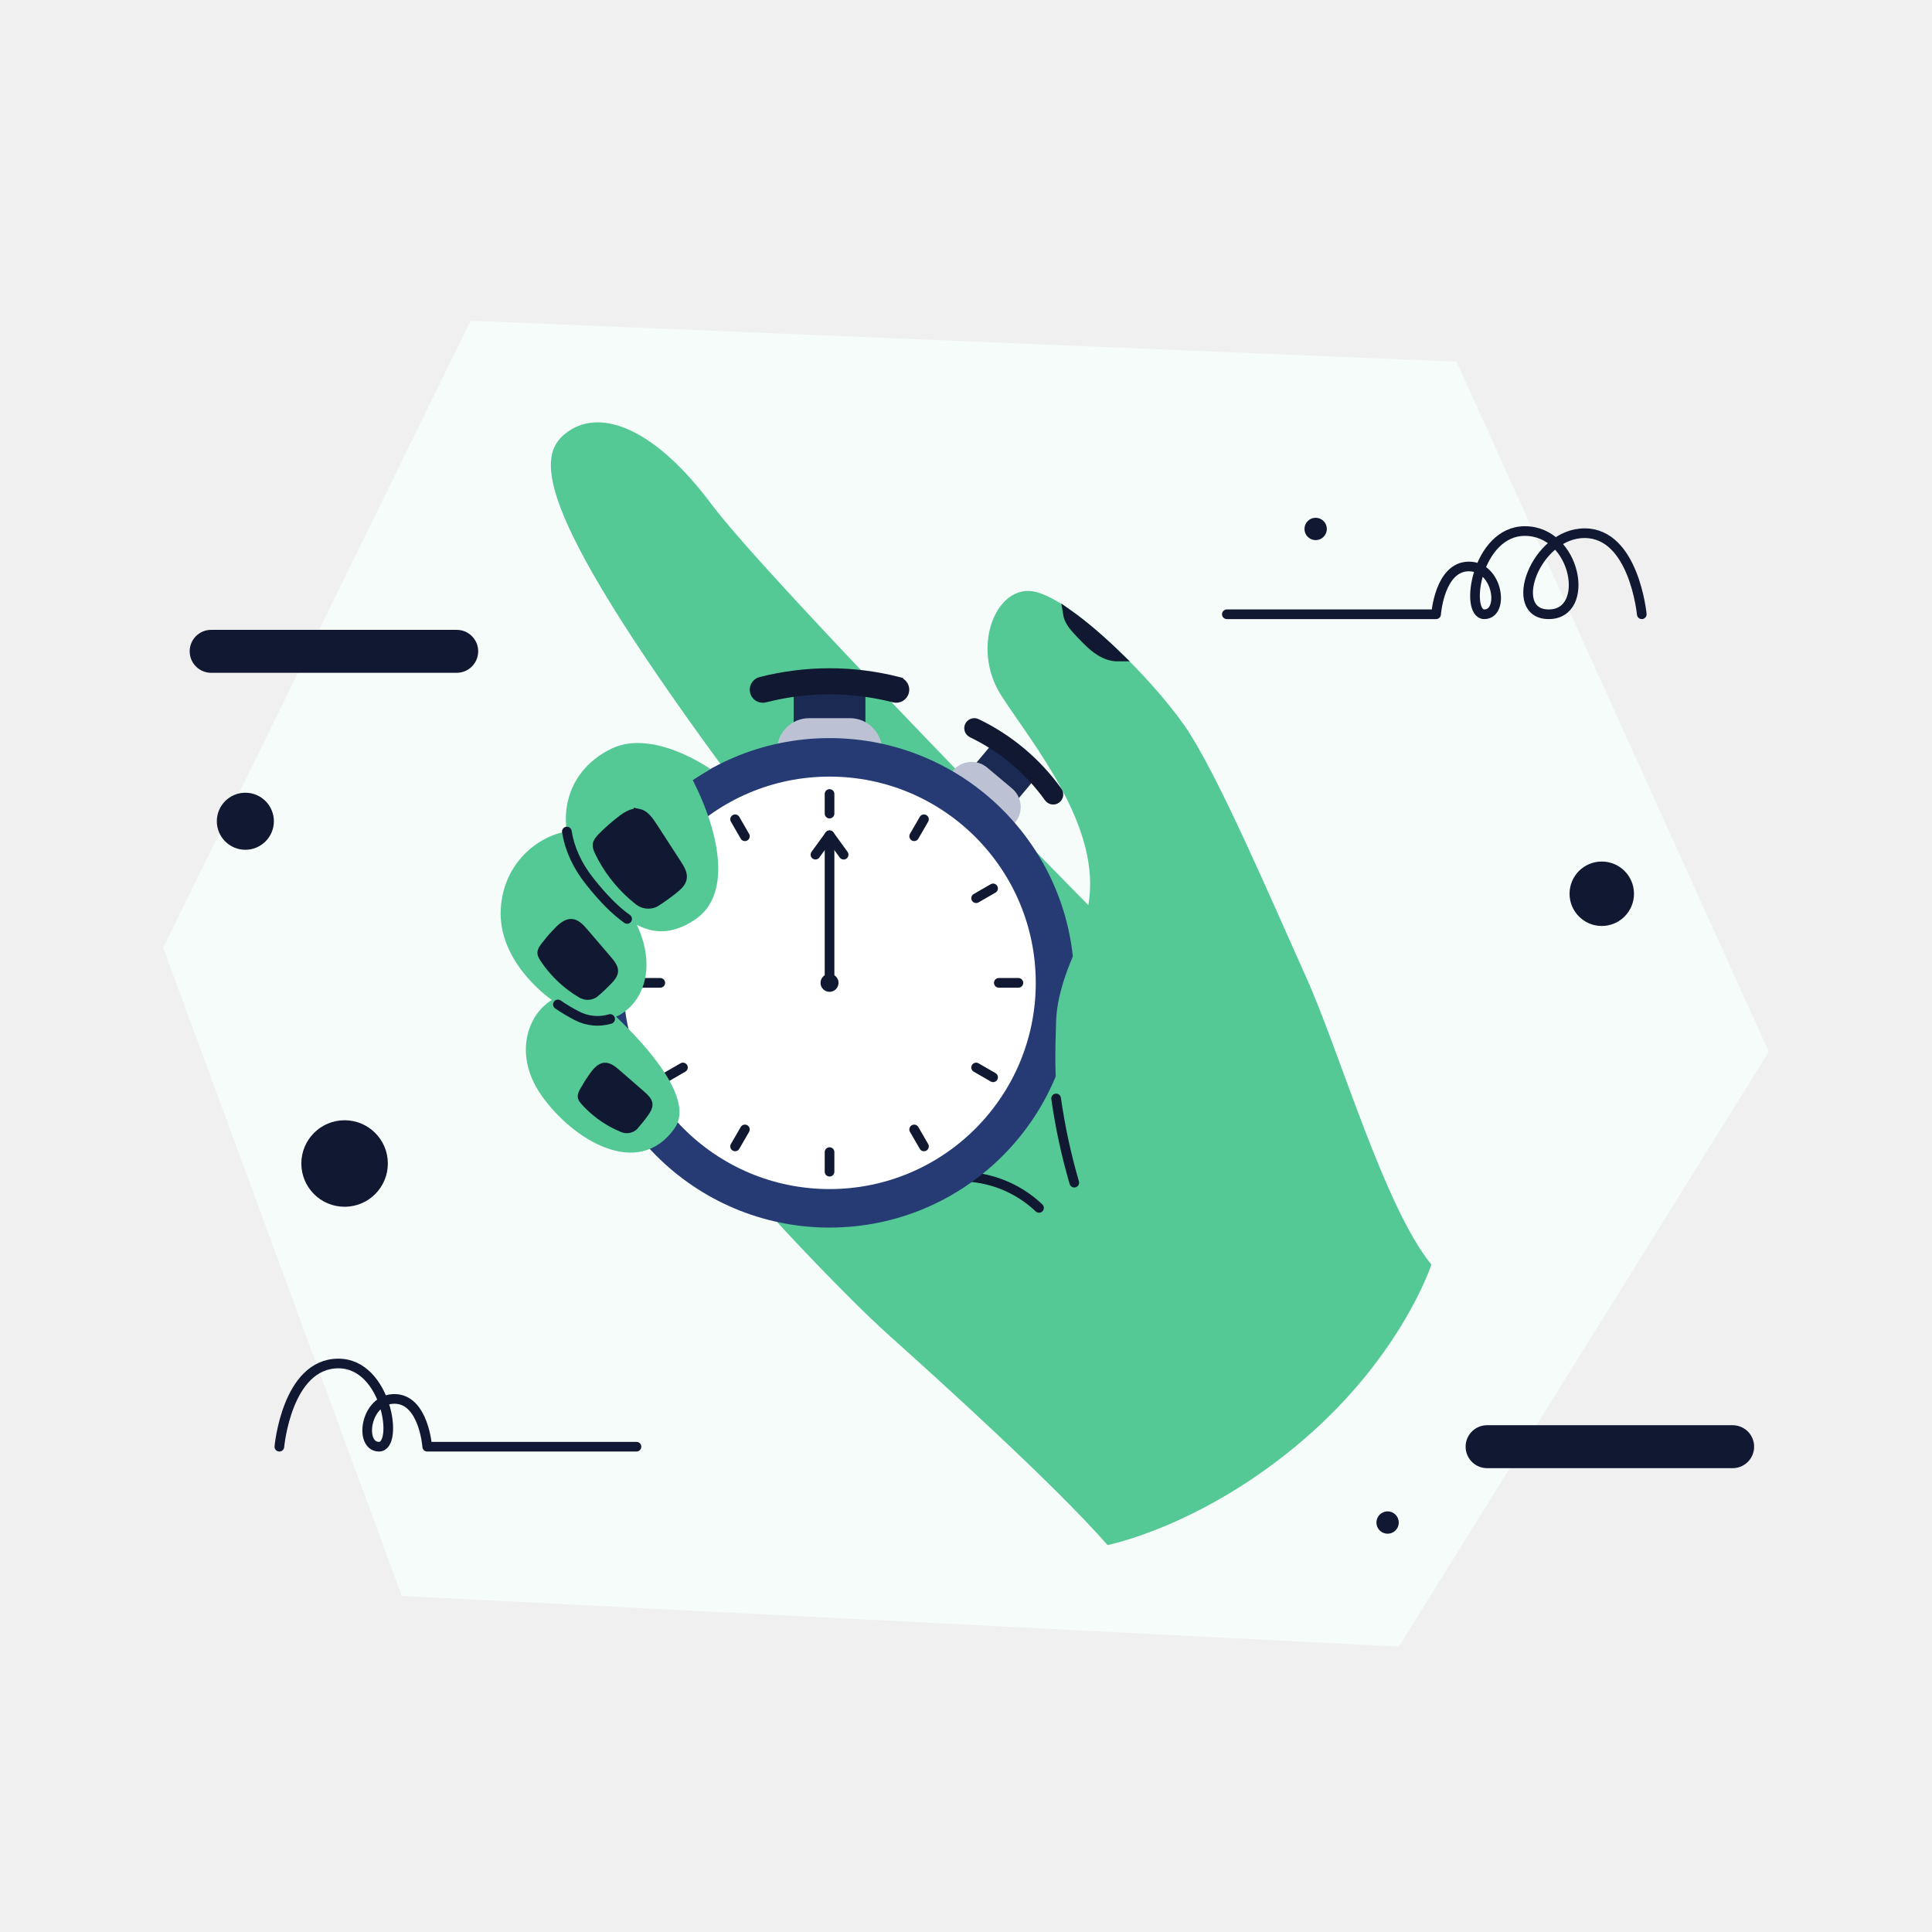
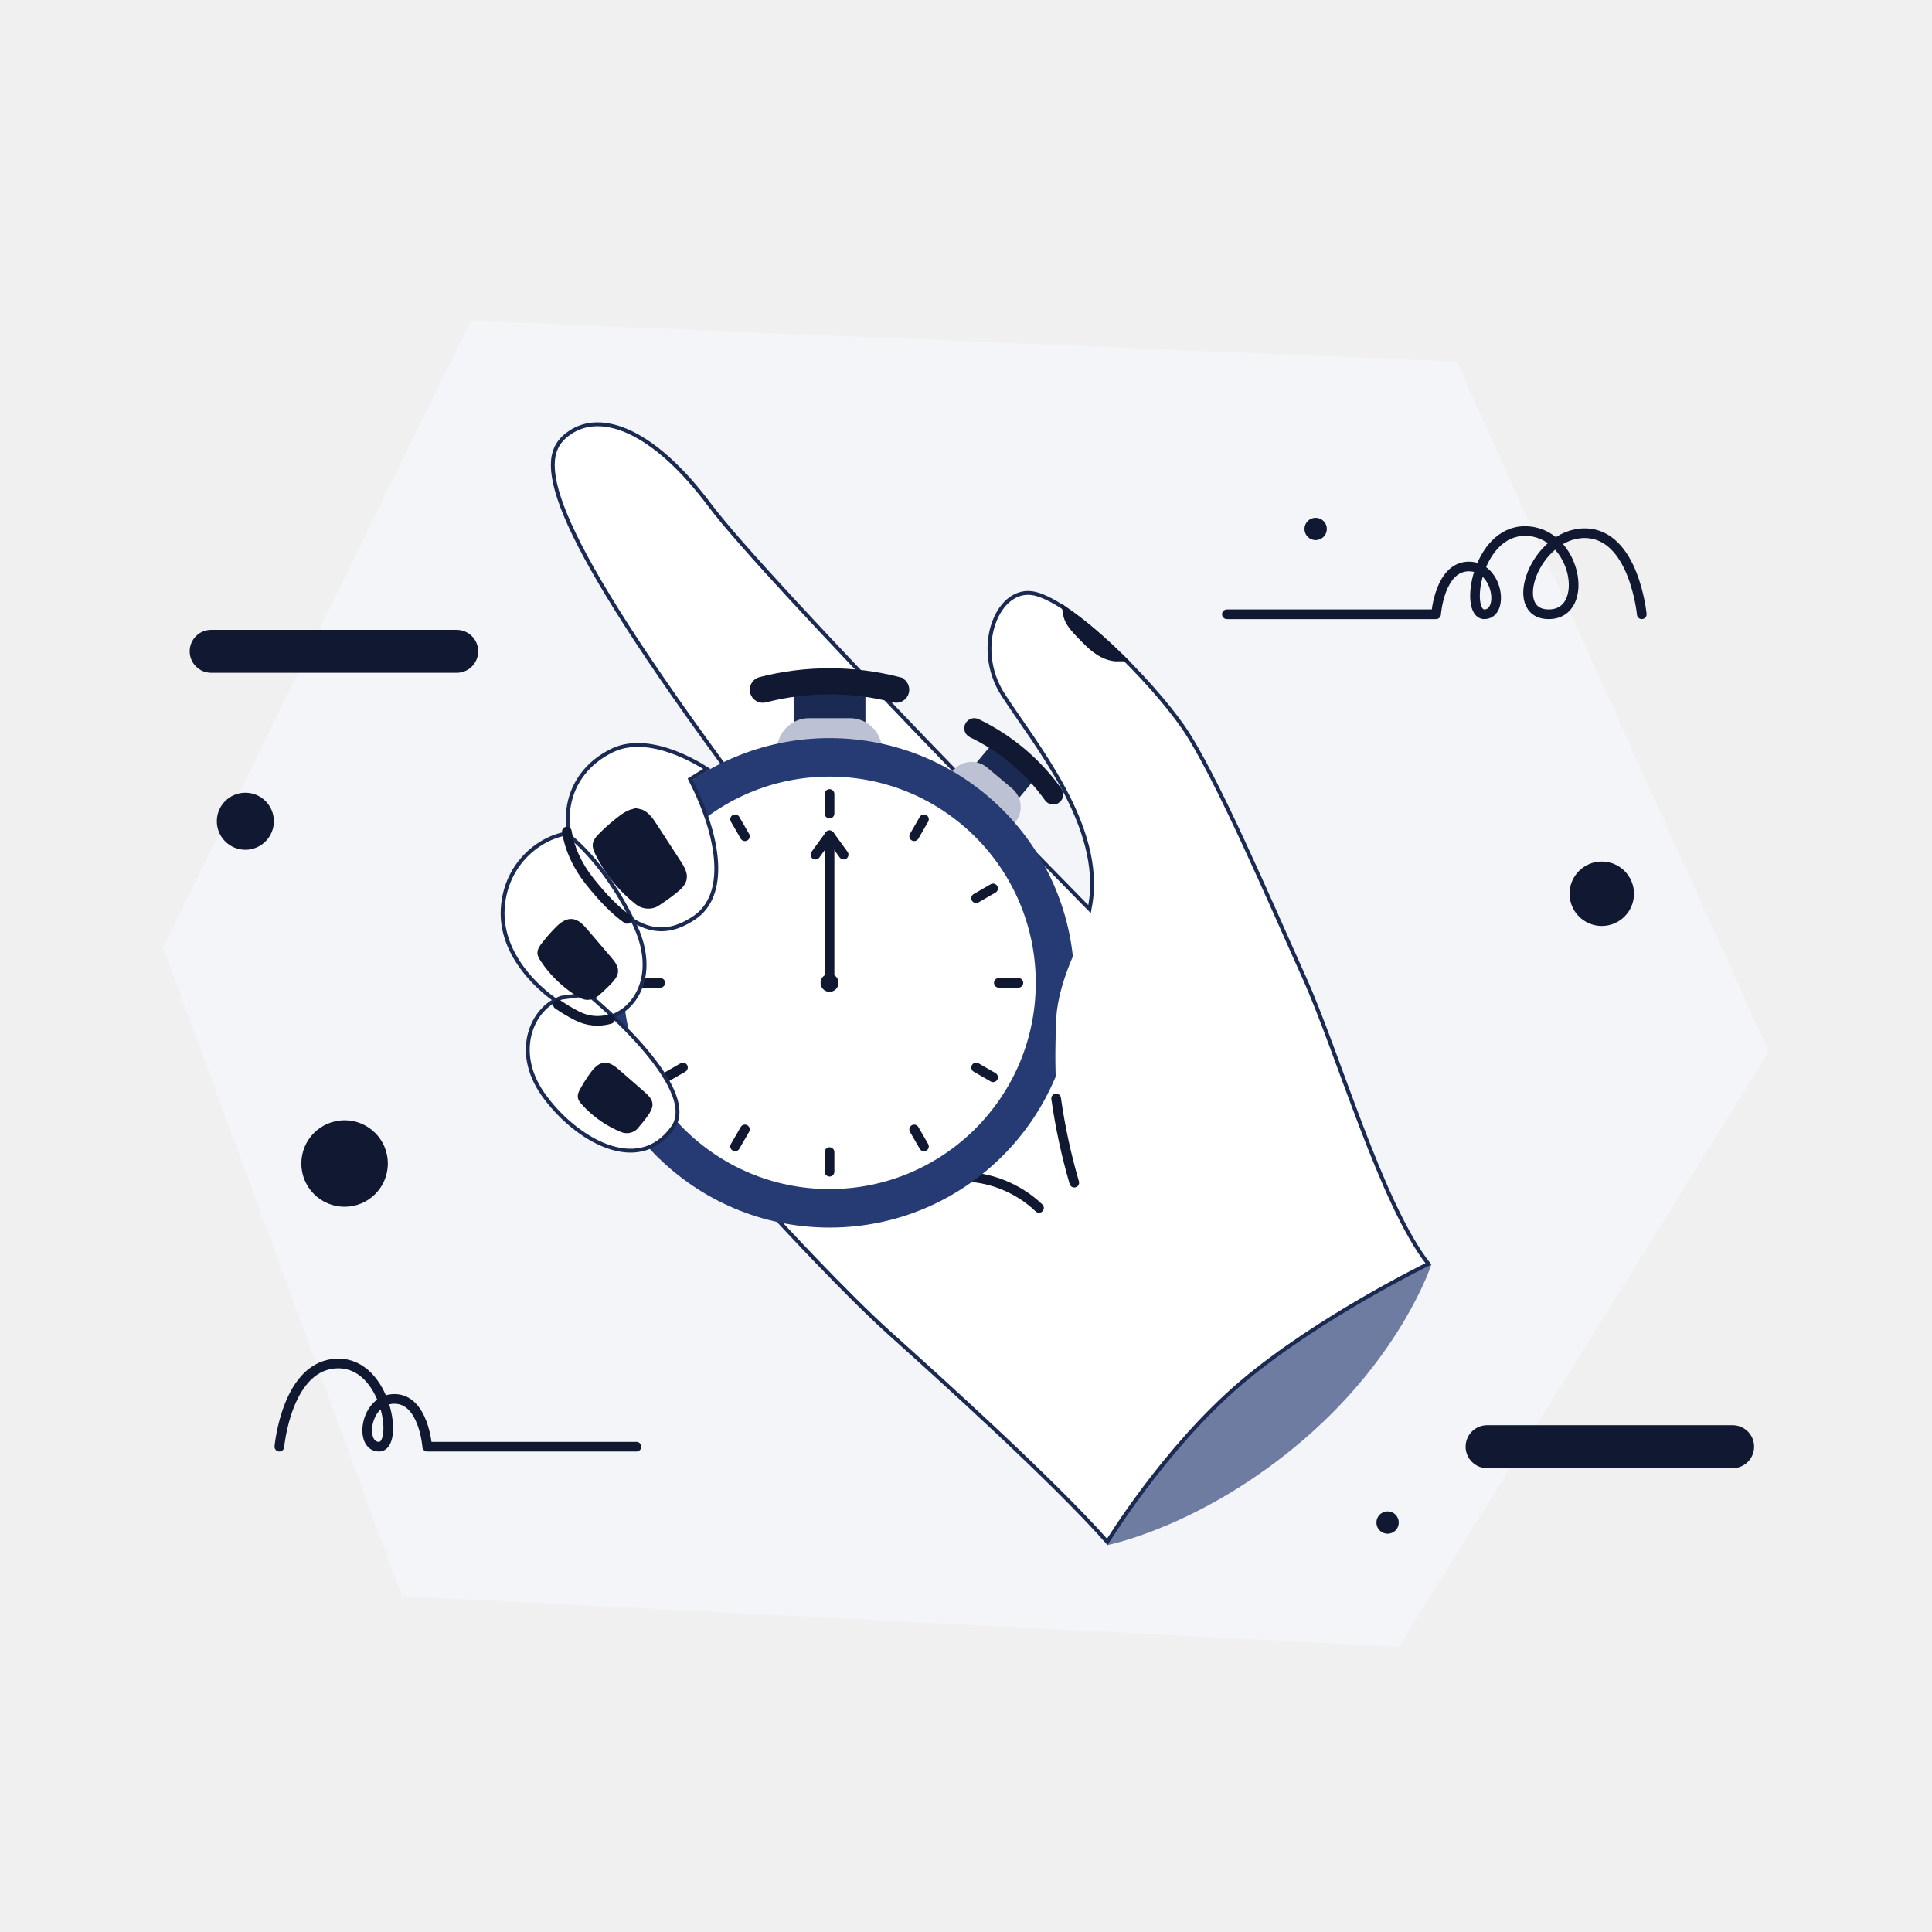
<svg xmlns="http://www.w3.org/2000/svg" width="100" height="100" viewBox="0 0 100 100" fill="none">
-   <path d="M24.36 16.602L75.392 18.72L91.552 54.438L72.403 85.227L20.798 82.606L8.448 49.054L24.36 16.602Z" fill="#F6FCF9" />
+   <path d="M24.36 16.602L75.392 18.72L91.552 54.438L72.403 85.227L20.798 82.606L8.448 49.054L24.36 16.602Z" fill="#F4F5F8" />
  <path d="M23.64 32.851H10.929C10.453 32.851 10.068 33.236 10.068 33.712C10.068 34.188 10.453 34.574 10.929 34.574H23.64C24.115 34.574 24.501 34.188 24.501 33.712C24.501 33.236 24.115 32.851 23.64 32.851Z" fill="#101931" stroke="#101931" stroke-width="0.5" stroke-miterlimit="10" />
  <path d="M89.682 74.019H76.972C76.496 74.019 76.11 74.404 76.11 74.88C76.11 75.356 76.496 75.742 76.972 75.742H89.682C90.158 75.742 90.543 75.356 90.543 74.88C90.543 74.404 90.158 74.019 89.682 74.019Z" fill="#101931" stroke="#101931" stroke-width="0.5" stroke-miterlimit="10" />
  <path d="M14.46 74.881C14.46 74.881 14.845 70.574 17.517 70.574C20.012 70.574 20.664 74.881 19.617 74.881C18.57 74.881 18.889 72.407 20.413 72.407C21.936 72.407 22.113 74.881 22.113 74.881H32.943M84.978 31.794C84.978 31.794 84.579 27.598 82.019 27.598C79.46 27.598 77.955 31.794 80.163 31.794C82.372 31.794 81.6 27.487 78.927 27.487C76.431 27.487 75.777 31.794 76.827 31.794C77.877 31.794 77.556 29.32 76.032 29.32C74.508 29.32 74.332 31.794 74.332 31.794H63.502" stroke="#101931" stroke-width="0.5" stroke-linecap="round" stroke-linejoin="round" />
  <path d="M71.822 79.135C72.004 79.135 72.15 78.988 72.15 78.807C72.15 78.626 72.004 78.478 71.822 78.478C71.641 78.478 71.493 78.626 71.493 78.807C71.493 78.988 71.641 79.135 71.822 79.135Z" fill="#101931" stroke="#101931" stroke-width="0.5" stroke-miterlimit="10" />
  <path d="M68.098 27.707C68.279 27.707 68.427 27.56 68.427 27.378C68.427 27.197 68.279 27.05 68.098 27.05C67.917 27.05 67.769 27.197 67.769 27.378C67.769 27.56 67.917 27.707 68.098 27.707Z" fill="#101931" stroke="#101931" stroke-width="0.5" stroke-miterlimit="10" />
  <path d="M12.7 43.734C13.377 43.734 13.926 43.185 13.926 42.508C13.926 41.83 13.377 41.281 12.7 41.281C12.022 41.281 11.473 41.83 11.473 42.508C11.473 43.185 12.022 43.734 12.7 43.734Z" fill="#101931" stroke="#101931" stroke-width="0.5" stroke-miterlimit="10" />
  <path d="M17.836 62.212C18.934 62.212 19.825 61.322 19.825 60.223C19.825 59.125 18.934 58.234 17.836 58.234C16.738 58.234 15.847 59.125 15.847 60.223C15.847 61.322 16.738 62.212 17.836 62.212Z" fill="#101931" stroke="#101931" stroke-width="0.5" stroke-miterlimit="10" />
  <path d="M82.907 47.678C83.69 47.678 84.325 47.043 84.325 46.26C84.325 45.477 83.69 44.843 82.907 44.843C82.124 44.843 81.49 45.477 81.49 46.26C81.49 47.043 82.124 47.678 82.907 47.678Z" fill="#101931" stroke="#101931" stroke-width="0.5" stroke-miterlimit="10" />
-   <path d="M74.088 65.454C74.088 65.454 72.591 70.093 67.529 74.467C62.279 79.005 57.33 79.97 57.33 79.97L56.429 66.901L74.088 65.454Z" fill="#54C895" />
-   <path d="M74.088 65.454C71.644 62.461 69.349 54.447 67.603 50.573C65.858 46.699 63.014 40.015 61.318 37.571C59.622 35.127 55.631 31.136 53.611 30.637C51.591 30.138 50.194 33.48 51.84 36.024C53.486 38.568 57.056 42.824 56.33 46.849C56.33 46.849 39.769 30.039 36.826 26.099C33.883 22.159 31.14 21.16 29.444 22.307C27.748 23.455 27.364 25.983 37.283 39.533L40.218 63.25C40.218 63.25 43.66 67.003 46.054 69.15C48.448 71.297 54.584 76.832 57.328 79.974C57.328 79.974 60.32 75.036 64.311 71.644C68.301 68.252 74.088 65.454 74.088 65.454Z" fill="#54C895" />
+   <path d="M74.087 65.454C74.087 65.454 72.591 70.093 67.529 74.467C62.279 79.005 57.329 79.97 57.329 79.97L56.429 66.901L74.087 65.454Z" fill="#6E7CA2" />
+   <path d="M29.5 22.39C30.311 21.841 31.381 21.798 32.624 22.386C33.87 22.975 35.28 24.195 36.746 26.158C38.222 28.134 43.104 33.328 47.609 38.02C49.864 40.368 52.026 42.593 53.624 44.23C54.423 45.049 55.083 45.721 55.541 46.188C55.77 46.422 55.949 46.605 56.071 46.73C56.132 46.791 56.18 46.838 56.211 46.87C56.227 46.886 56.238 46.898 56.246 46.906C56.25 46.91 56.253 46.914 56.255 46.916C56.256 46.917 56.257 46.917 56.258 46.918V46.919L56.394 47.057L56.428 46.866C56.797 44.821 56.073 42.725 55.063 40.834C54.053 38.945 52.74 37.232 51.924 35.97C51.119 34.725 51.06 33.287 51.445 32.224C51.833 31.156 52.649 30.503 53.587 30.734C54.073 30.855 54.689 31.189 55.371 31.669C56.051 32.148 56.789 32.767 57.518 33.447C58.976 34.809 60.392 36.413 61.236 37.628C62.078 38.842 63.209 41.116 64.351 43.578C65.492 46.038 66.638 48.675 67.512 50.614C68.383 52.548 69.391 55.512 70.49 58.38C71.563 61.178 72.727 63.887 73.933 65.418C73.894 65.437 73.845 65.462 73.786 65.491C73.62 65.575 73.377 65.698 73.074 65.856C72.469 66.171 71.62 66.628 70.646 67.19C68.698 68.315 66.247 69.867 64.245 71.568C62.242 73.271 60.491 75.36 59.242 77.022C58.618 77.852 58.118 78.578 57.775 79.095C57.603 79.353 57.469 79.56 57.379 79.702C57.353 79.743 57.331 79.778 57.313 79.808C54.523 76.643 48.487 71.199 46.12 69.076C44.926 68.005 43.47 66.532 42.311 65.326C41.731 64.723 41.226 64.187 40.866 63.802C40.686 63.609 40.542 63.454 40.444 63.348C40.395 63.295 40.357 63.254 40.331 63.226C40.324 63.218 40.318 63.212 40.313 63.206L37.382 39.52L37.379 39.495L37.363 39.475L36.464 38.236C32.113 32.204 29.971 28.536 29.102 26.234C28.638 25.007 28.542 24.18 28.656 23.597C28.769 23.02 29.091 22.667 29.5 22.39Z" fill="white" stroke="#1B2A52" stroke-width="0.2" />
  <path d="M49.696 60.9C51.215 60.894 52.678 61.475 53.779 62.521" stroke="#101931" stroke-width="0.5" stroke-linecap="round" stroke-linejoin="round" />
  <path d="M44.794 35.628H41.079V43.234H44.794V35.628Z" fill="#1B2A52" />
  <path d="M39.376 35.288C41.711 34.69 44.16 34.689 46.496 35.287V35.288C46.605 35.317 46.698 35.388 46.755 35.484C46.811 35.581 46.828 35.696 46.8 35.805C46.772 35.913 46.702 36.007 46.605 36.065C46.509 36.122 46.393 36.139 46.284 36.111H46.285C44.088 35.549 41.785 35.549 39.588 36.111C39.553 36.12 39.518 36.125 39.482 36.125C39.379 36.125 39.279 36.087 39.201 36.019C39.124 35.95 39.073 35.855 39.06 35.753C39.047 35.651 39.073 35.546 39.131 35.461C39.174 35.397 39.234 35.347 39.304 35.315L39.376 35.288Z" fill="#101931" stroke="#101931" stroke-width="0.5" />
  <path d="M43.991 37.172H41.882C40.963 37.172 40.218 37.917 40.218 38.836V41.57C40.218 42.489 40.963 43.234 41.882 43.234H43.991C44.91 43.234 45.655 42.489 45.655 41.57V38.836C45.655 37.917 44.91 37.172 43.991 37.172Z" fill="#BCC2D4" />
  <path d="M53.6 40.279L51.408 38.44L47.643 42.926L49.835 44.765L53.6 40.279Z" fill="#1B2A52" />
-   <path d="M50.357 37.432C50.42 37.414 50.487 37.42 50.546 37.448C52.212 38.248 53.649 39.454 54.725 40.955L54.729 40.96C54.751 40.989 54.767 41.022 54.776 41.057C54.784 41.091 54.786 41.128 54.781 41.163C54.775 41.199 54.762 41.233 54.743 41.264C54.725 41.294 54.7 41.321 54.67 41.342C54.641 41.363 54.608 41.378 54.573 41.386C54.538 41.394 54.501 41.394 54.466 41.388C54.431 41.381 54.397 41.368 54.367 41.349C54.336 41.329 54.311 41.303 54.29 41.273L54.286 41.269L54.09 41.004C53.091 39.7 51.798 38.647 50.314 37.935L50.312 37.934C50.292 37.924 50.273 37.913 50.256 37.898C50.206 37.856 50.173 37.797 50.163 37.732C50.154 37.668 50.168 37.601 50.203 37.546C50.239 37.491 50.294 37.45 50.357 37.432Z" fill="#101931" stroke="#101931" stroke-width="0.5" />
+   <path d="M50.357 37.432C50.42 37.414 50.487 37.42 50.546 37.448C52.212 38.248 53.649 39.454 54.725 40.955L54.729 40.96C54.751 40.989 54.767 41.022 54.776 41.057C54.785 41.091 54.786 41.128 54.781 41.163C54.775 41.199 54.762 41.233 54.743 41.264C54.725 41.294 54.7 41.321 54.67 41.342C54.641 41.363 54.608 41.378 54.573 41.386C54.538 41.394 54.502 41.394 54.466 41.388C54.431 41.381 54.397 41.368 54.367 41.349C54.336 41.329 54.311 41.303 54.29 41.273L54.286 41.269L54.09 41.004C53.091 39.7 51.798 38.647 50.314 37.935L50.312 37.934C50.292 37.924 50.273 37.913 50.256 37.898C50.206 37.856 50.173 37.797 50.163 37.732C50.154 37.668 50.168 37.601 50.203 37.546C50.239 37.491 50.294 37.45 50.357 37.432Z" fill="#101931" stroke="#101931" stroke-width="0.5" />
  <path d="M52.384 40.81L51.096 39.729C50.566 39.284 49.776 39.354 49.331 39.884L47.941 41.54C47.496 42.07 47.565 42.861 48.095 43.306L49.383 44.386C49.913 44.831 50.703 44.762 51.148 44.232L52.538 42.575C52.983 42.045 52.914 41.255 52.384 40.81Z" fill="#BCC2D4" />
-   <path d="M42.937 63.539C49.932 63.539 55.604 57.868 55.604 50.872C55.604 43.876 49.932 38.204 42.937 38.204C35.94 38.204 30.269 43.876 30.269 50.872C30.269 57.868 35.94 63.539 42.937 63.539Z" fill="#263B74" />
+   <path d="M42.937 63.539C49.933 63.539 55.604 57.868 55.604 50.872C55.604 43.876 49.933 38.204 42.937 38.204C35.941 38.204 30.269 43.876 30.269 50.872C30.269 57.868 35.941 63.539 42.937 63.539Z" fill="#263B74" />
  <path d="M42.937 61.546C48.832 61.546 53.611 56.767 53.611 50.872C53.611 44.976 48.832 40.197 42.937 40.197C37.041 40.197 32.262 44.976 32.262 50.872C32.262 56.767 37.041 61.546 42.937 61.546Z" fill="white" />
  <path d="M42.937 42.111V41.097" stroke="#101931" stroke-width="0.5" stroke-linecap="round" stroke-linejoin="round" />
  <path d="M42.937 60.647V59.633" stroke="#101931" stroke-width="0.5" stroke-linecap="round" stroke-linejoin="round" />
  <path d="M42.937 50.656C43.056 50.656 43.152 50.753 43.152 50.872C43.151 50.991 43.056 51.087 42.937 51.087C42.818 51.087 42.721 50.991 42.721 50.872C42.721 50.753 42.818 50.656 42.937 50.656Z" fill="#101931" stroke="#101931" stroke-width="0.5" />
  <path d="M42.937 50.872V43.234" stroke="#101931" stroke-width="0.5" stroke-linecap="round" stroke-linejoin="round" />
  <path d="M38.556 43.285L38.049 42.406" stroke="#101931" stroke-width="0.5" stroke-linecap="round" stroke-linejoin="round" />
  <path d="M47.824 59.338L47.317 58.46" stroke="#101931" stroke-width="0.5" stroke-linecap="round" stroke-linejoin="round" />
  <path d="M35.349 46.491L34.471 45.984" stroke="#101931" stroke-width="0.5" stroke-linecap="round" stroke-linejoin="round" />
  <path d="M51.402 55.76L50.524 55.253" stroke="#101931" stroke-width="0.5" stroke-linecap="round" stroke-linejoin="round" />
  <path d="M34.176 50.872H33.161" stroke="#101931" stroke-width="0.5" stroke-linecap="round" stroke-linejoin="round" />
  <path d="M52.712 50.872H51.698" stroke="#101931" stroke-width="0.5" stroke-linecap="round" stroke-linejoin="round" />
  <path d="M35.349 55.253L34.471 55.76" stroke="#101931" stroke-width="0.5" stroke-linecap="round" stroke-linejoin="round" />
  <path d="M51.402 45.984L50.524 46.491" stroke="#101931" stroke-width="0.5" stroke-linecap="round" stroke-linejoin="round" />
  <path d="M38.556 58.459L38.049 59.337" stroke="#101931" stroke-width="0.5" stroke-linecap="round" stroke-linejoin="round" />
  <path d="M47.824 42.406L47.317 43.284" stroke="#101931" stroke-width="0.5" stroke-linecap="round" stroke-linejoin="round" />
  <path d="M43.666 44.237L42.937 43.234L42.208 44.237" stroke="#101931" stroke-width="0.5" stroke-linecap="round" stroke-linejoin="round" />
-   <path d="M36.77 39.805C36.77 39.805 33.825 37.71 31.66 38.746C29.067 39.987 28.466 43.033 30.53 45.628C32.593 48.224 34.166 48.811 35.984 47.591C37.82 46.36 37.342 43.299 35.854 40.369L36.77 39.805Z" fill="#54C895" />
-   <path d="M29.34 43.04C27.85 43.267 26.05 44.674 25.919 47.053C25.788 49.431 27.781 51.514 29.865 52.578C31.949 53.642 34.575 51.318 32.965 47.869C31.355 44.42 29.34 43.04 29.34 43.04Z" fill="#54C895" />
+   <path d="M31.704 38.836C32.748 38.337 33.99 38.588 34.99 38.98C35.487 39.174 35.919 39.402 36.226 39.58L36.584 39.801L35.802 40.283L35.723 40.332L35.765 40.414C36.505 41.872 36.99 43.356 37.065 44.623C37.14 45.89 36.805 46.92 35.929 47.508C35.039 48.104 34.224 48.252 33.383 47.946C32.532 47.637 31.637 46.86 30.608 45.566C29.591 44.287 29.237 42.905 29.447 41.696C29.658 40.489 30.435 39.444 31.704 38.836Z" fill="white" stroke="#1B2A52" stroke-width="0.2" />
+   <path d="M29.37 43.185C29.427 43.229 29.51 43.296 29.615 43.386C29.826 43.566 30.126 43.844 30.475 44.228C31.174 44.998 32.075 46.197 32.875 47.911C33.666 49.608 33.409 51.01 32.722 51.853C32.034 52.699 30.907 52.998 29.911 52.489C28.88 51.963 27.872 51.185 27.14 50.247C26.408 49.309 25.956 48.216 26.019 47.058C26.146 44.753 27.875 43.385 29.316 43.145C29.33 43.156 29.348 43.169 29.37 43.185Z" fill="white" stroke="#1B2A52" stroke-width="0.2" />
  <path d="M29.34 43.04C29.473 43.899 29.861 44.787 30.53 45.627C31.22 46.495 31.854 47.138 32.461 47.563" stroke="#101931" stroke-width="0.5" stroke-linecap="round" stroke-linejoin="round" />
-   <path d="M29.044 51.541C27.471 52.041 26.407 54.391 28.025 56.696C29.643 59 33.025 61.068 34.91 58.41C36.471 56.21 30.463 51.352 30.463 51.352L29.044 51.541Z" fill="#54C895" />
+   <path d="M30.467 51.484C30.511 51.52 30.574 51.573 30.654 51.642C30.814 51.778 31.043 51.976 31.311 52.22C31.848 52.708 32.547 53.381 33.197 54.122C33.848 54.864 34.445 55.669 34.783 56.42C35.122 57.174 35.187 57.847 34.829 58.352C34.37 58.999 33.825 59.352 33.244 59.49C32.66 59.628 32.031 59.552 31.402 59.32C30.142 58.856 28.908 57.778 28.107 56.638C26.523 54.382 27.573 52.12 29.067 51.639L30.434 51.457C30.443 51.465 30.454 51.474 30.467 51.484Z" fill="white" stroke="#1B2A52" stroke-width="0.2" />
  <path d="M28.877 51.99C29.193 52.208 29.523 52.404 29.865 52.579C30.394 52.855 31.01 52.914 31.581 52.743" stroke="#101931" stroke-width="0.5" stroke-linecap="round" stroke-linejoin="round" />
-   <path d="M31.291 55.256C31.376 55.248 31.469 55.274 31.577 55.335C31.687 55.397 31.795 55.486 31.911 55.586L33.186 56.698C33.282 56.782 33.365 56.858 33.427 56.938C33.488 57.016 33.517 57.084 33.522 57.148L33.523 57.151C33.534 57.272 33.464 57.41 33.33 57.599C33.164 57.831 32.985 58.053 32.795 58.267C32.788 58.274 32.781 58.282 32.772 58.289L32.77 58.29C32.696 58.348 32.608 58.386 32.514 58.398C32.421 58.411 32.325 58.398 32.239 58.361L32.237 58.36L31.963 58.239C31.335 57.94 30.771 57.52 30.303 57.002H30.302C30.205 56.893 30.163 56.827 30.155 56.77C30.145 56.705 30.174 56.62 30.253 56.476C30.378 56.249 30.515 56.029 30.664 55.816C30.762 55.676 30.861 55.536 30.974 55.428C31.086 55.32 31.189 55.265 31.291 55.256ZM29.579 47.815C29.681 47.821 29.784 47.866 29.894 47.951C30.007 48.038 30.112 48.155 30.222 48.284L31.438 49.706C31.529 49.813 31.609 49.912 31.666 50.012C31.721 50.11 31.745 50.193 31.741 50.27C31.733 50.416 31.628 50.561 31.451 50.745C31.23 50.974 30.998 51.192 30.755 51.397L30.753 51.398C30.742 51.407 30.73 51.414 30.718 51.422C30.625 51.475 30.519 51.503 30.411 51.502C30.329 51.501 30.249 51.483 30.174 51.45L30.102 51.413L30.1 51.412L29.819 51.235C29.269 50.867 28.784 50.407 28.386 49.878L28.195 49.607C28.105 49.472 28.065 49.388 28.065 49.315C28.065 49.233 28.116 49.138 28.225 48.994C28.399 48.765 28.585 48.546 28.783 48.337L28.784 48.336C28.913 48.198 29.045 48.059 29.188 47.957C29.331 47.855 29.459 47.807 29.579 47.815ZM33.051 42.111V42.11C33.187 42.137 33.312 42.216 33.435 42.341C33.56 42.468 33.672 42.629 33.783 42.801V42.802L35.016 44.704C35.109 44.847 35.192 44.982 35.246 45.116C35.298 45.248 35.317 45.363 35.296 45.468L35.295 45.469C35.259 45.663 35.093 45.833 34.852 46.025C34.55 46.266 34.236 46.491 33.91 46.697C33.893 46.708 33.875 46.717 33.856 46.725C33.725 46.778 33.582 46.795 33.442 46.774C33.302 46.754 33.171 46.696 33.061 46.607L33.058 46.606L32.748 46.347C32.04 45.723 31.46 44.965 31.044 44.116H31.044C30.959 43.942 30.916 43.819 30.93 43.714C30.946 43.596 31.036 43.477 31.188 43.325V43.324C31.435 43.076 31.696 42.841 31.968 42.62L31.969 42.619C32.147 42.475 32.331 42.327 32.524 42.225C32.717 42.122 32.891 42.08 33.051 42.111ZM55.28 31.789C56.092 32.361 56.992 33.138 57.862 33.984C57.567 33.986 57.257 33.887 56.979 33.72C56.697 33.551 56.451 33.327 56.205 33.078L55.957 32.822C55.695 32.549 55.467 32.305 55.343 32.013L55.342 32.01L55.292 31.861C55.286 31.838 55.284 31.813 55.28 31.789Z" fill="#101931" stroke="#101931" stroke-width="0.5" />
-   <path d="M57.577 45.85C57.577 45.85 54.77 49.761 54.664 52.838C54.559 55.916 54.584 58.12 55.831 61.911C57.078 65.702 61.967 56.827 61.967 56.827L57.577 45.85Z" fill="#54C895" />
-   <path d="M54.664 56.856C54.873 58.33 55.187 59.786 55.604 61.214" stroke="#101931" stroke-width="0.5" stroke-linecap="round" stroke-linejoin="round" />
+   <path d="M31.291 55.256C31.376 55.248 31.468 55.274 31.577 55.335C31.687 55.397 31.795 55.486 31.911 55.586L33.186 56.698C33.282 56.782 33.365 56.858 33.427 56.938C33.488 57.016 33.517 57.084 33.522 57.148L33.523 57.151C33.534 57.272 33.464 57.41 33.33 57.599C33.164 57.831 32.985 58.053 32.795 58.267C32.788 58.274 32.781 58.282 32.772 58.289L32.77 58.29C32.696 58.348 32.608 58.386 32.514 58.398C32.421 58.411 32.325 58.398 32.239 58.361L32.237 58.36L31.963 58.239C31.335 57.94 30.771 57.52 30.303 57.002H30.302C30.205 56.893 30.163 56.827 30.155 56.77C30.145 56.705 30.174 56.62 30.253 56.476C30.378 56.249 30.515 56.029 30.664 55.816C30.762 55.676 30.861 55.536 30.974 55.428C31.086 55.32 31.189 55.265 31.291 55.256ZM29.579 47.815C29.681 47.821 29.783 47.866 29.894 47.951C30.007 48.038 30.112 48.155 30.222 48.284L31.438 49.706C31.529 49.813 31.609 49.912 31.666 50.012C31.721 50.11 31.745 50.193 31.741 50.27C31.733 50.416 31.627 50.561 31.451 50.745C31.23 50.974 30.998 51.192 30.754 51.397L30.752 51.398C30.742 51.407 30.73 51.414 30.718 51.422C30.624 51.475 30.518 51.503 30.411 51.502C30.329 51.501 30.249 51.483 30.174 51.45L30.102 51.413L30.1 51.412L29.819 51.235C29.269 50.867 28.784 50.407 28.386 49.878L28.195 49.607C28.105 49.472 28.065 49.388 28.065 49.315C28.065 49.233 28.116 49.138 28.225 48.994C28.399 48.765 28.585 48.546 28.783 48.337L28.784 48.336C28.913 48.198 29.045 48.059 29.188 47.957C29.33 47.855 29.459 47.807 29.579 47.815ZM33.051 42.111V42.11C33.187 42.137 33.312 42.216 33.435 42.341C33.56 42.468 33.672 42.629 33.783 42.801V42.802L35.016 44.704C35.109 44.847 35.192 44.982 35.246 45.116C35.298 45.248 35.317 45.363 35.296 45.468L35.295 45.469C35.259 45.663 35.093 45.833 34.852 46.025C34.55 46.266 34.236 46.491 33.91 46.697C33.892 46.708 33.874 46.717 33.856 46.725C33.725 46.778 33.582 46.795 33.442 46.774C33.302 46.754 33.171 46.696 33.061 46.607L33.058 46.606L32.748 46.347C32.04 45.723 31.46 44.965 31.044 44.116H31.044C30.959 43.942 30.916 43.819 30.93 43.714C30.946 43.596 31.036 43.477 31.188 43.325V43.324C31.435 43.076 31.696 42.841 31.968 42.62L31.969 42.619C32.146 42.475 32.331 42.327 32.524 42.225C32.716 42.122 32.891 42.08 33.051 42.111ZM55.28 31.789C56.092 32.361 56.992 33.138 57.862 33.984C57.567 33.986 57.257 33.887 56.979 33.72C56.697 33.551 56.451 33.327 56.205 33.078L55.956 32.822C55.695 32.549 55.467 32.305 55.343 32.013L55.342 32.01L55.291 31.861C55.286 31.838 55.284 31.813 55.28 31.789Z" fill="#101931" stroke="#101931" stroke-width="0.5" />
+   <path d="M57.577 45.85C57.577 45.85 54.77 49.761 54.664 52.838C54.559 55.916 54.584 58.12 55.831 61.911C57.078 65.702 61.967 56.827 61.967 56.827L57.577 45.85Z" fill="white" />
+   <path d="M54.665 56.856C54.873 58.33 55.188 59.786 55.604 61.214" stroke="#101931" stroke-width="0.5" stroke-linecap="round" stroke-linejoin="round" />
</svg>
